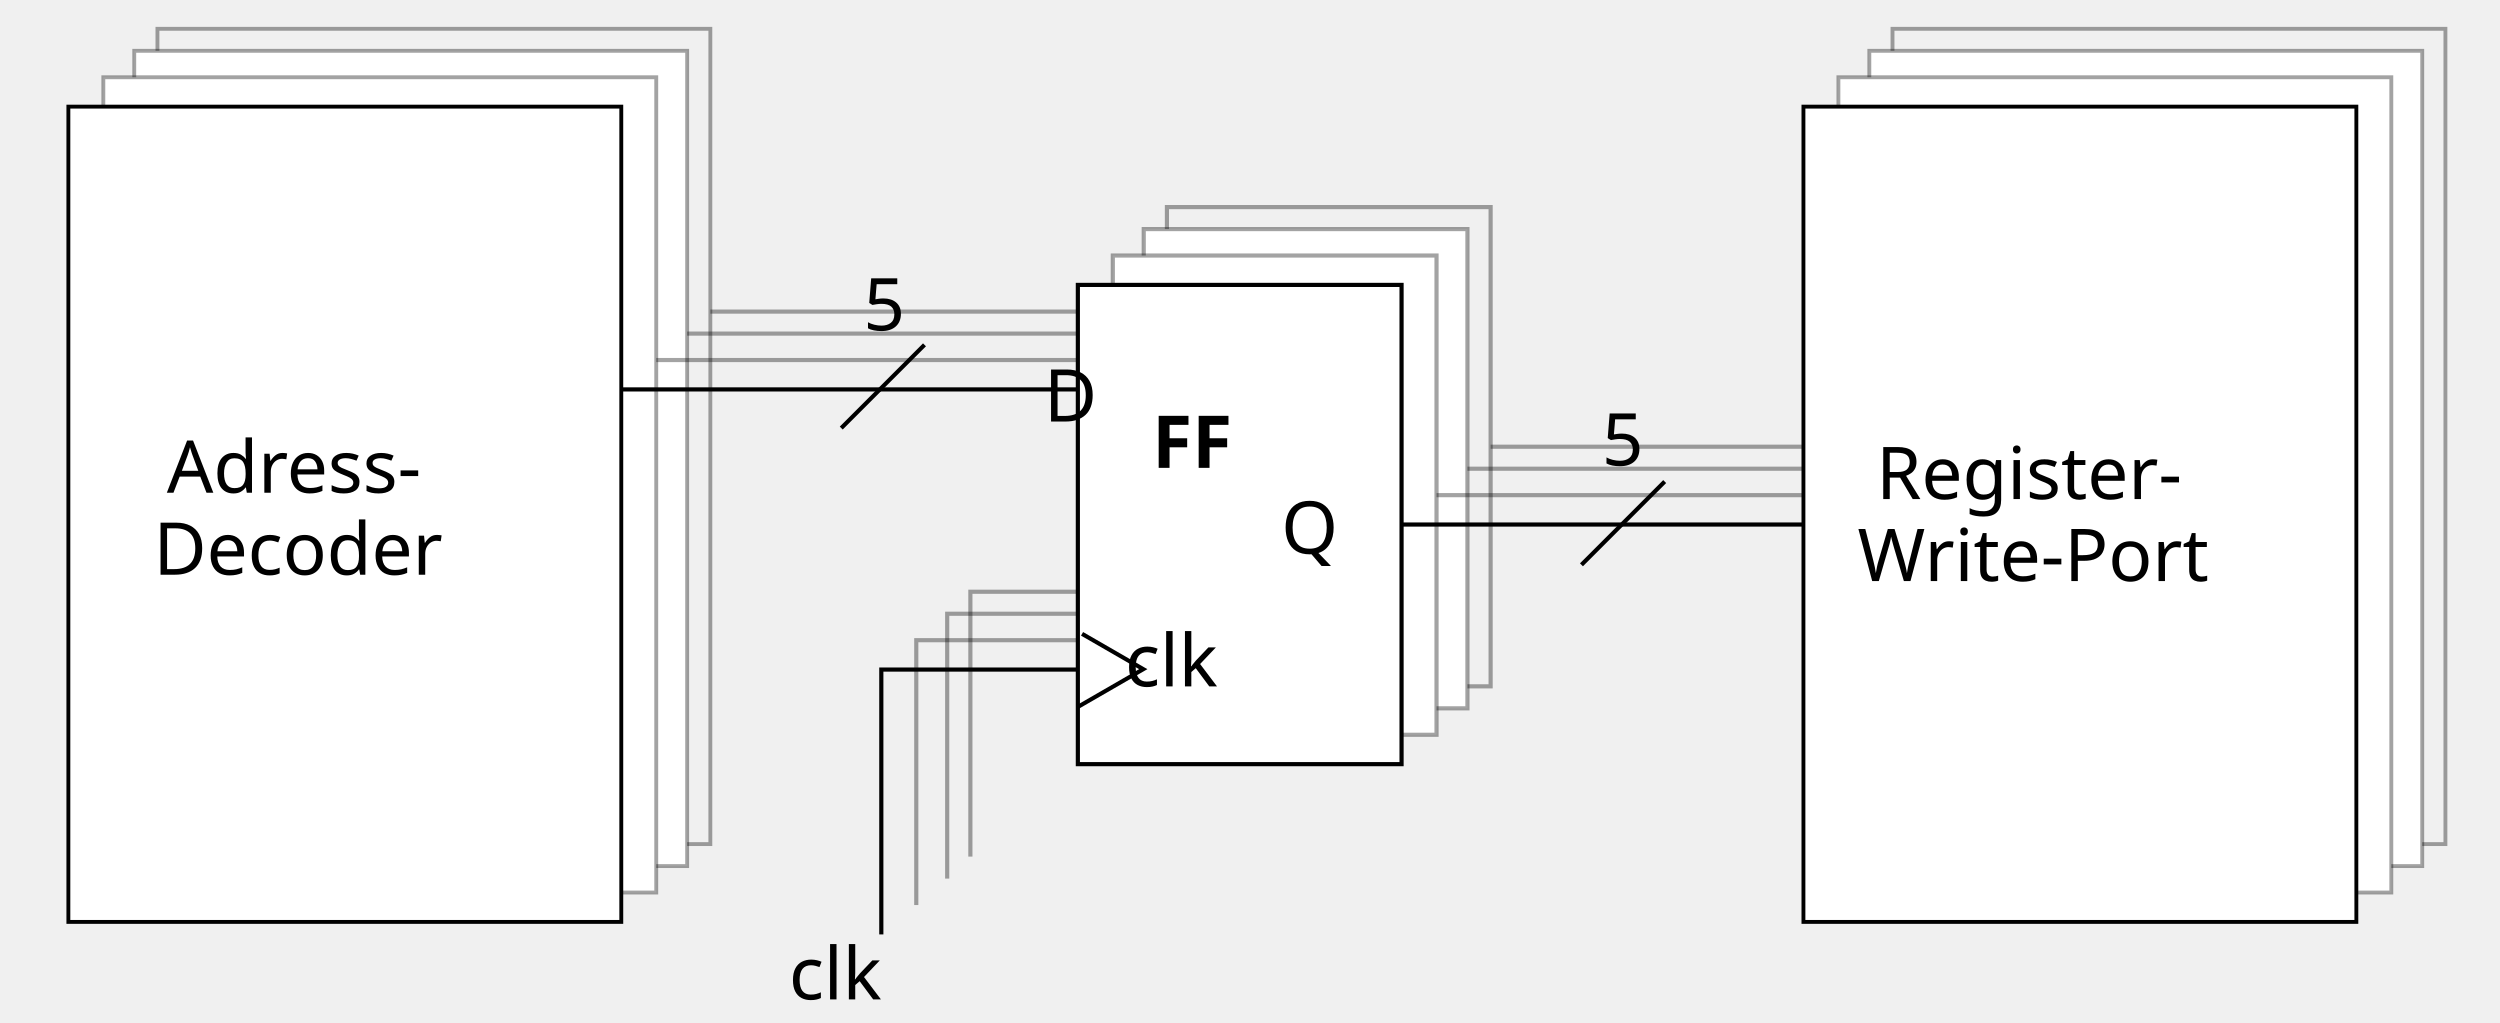
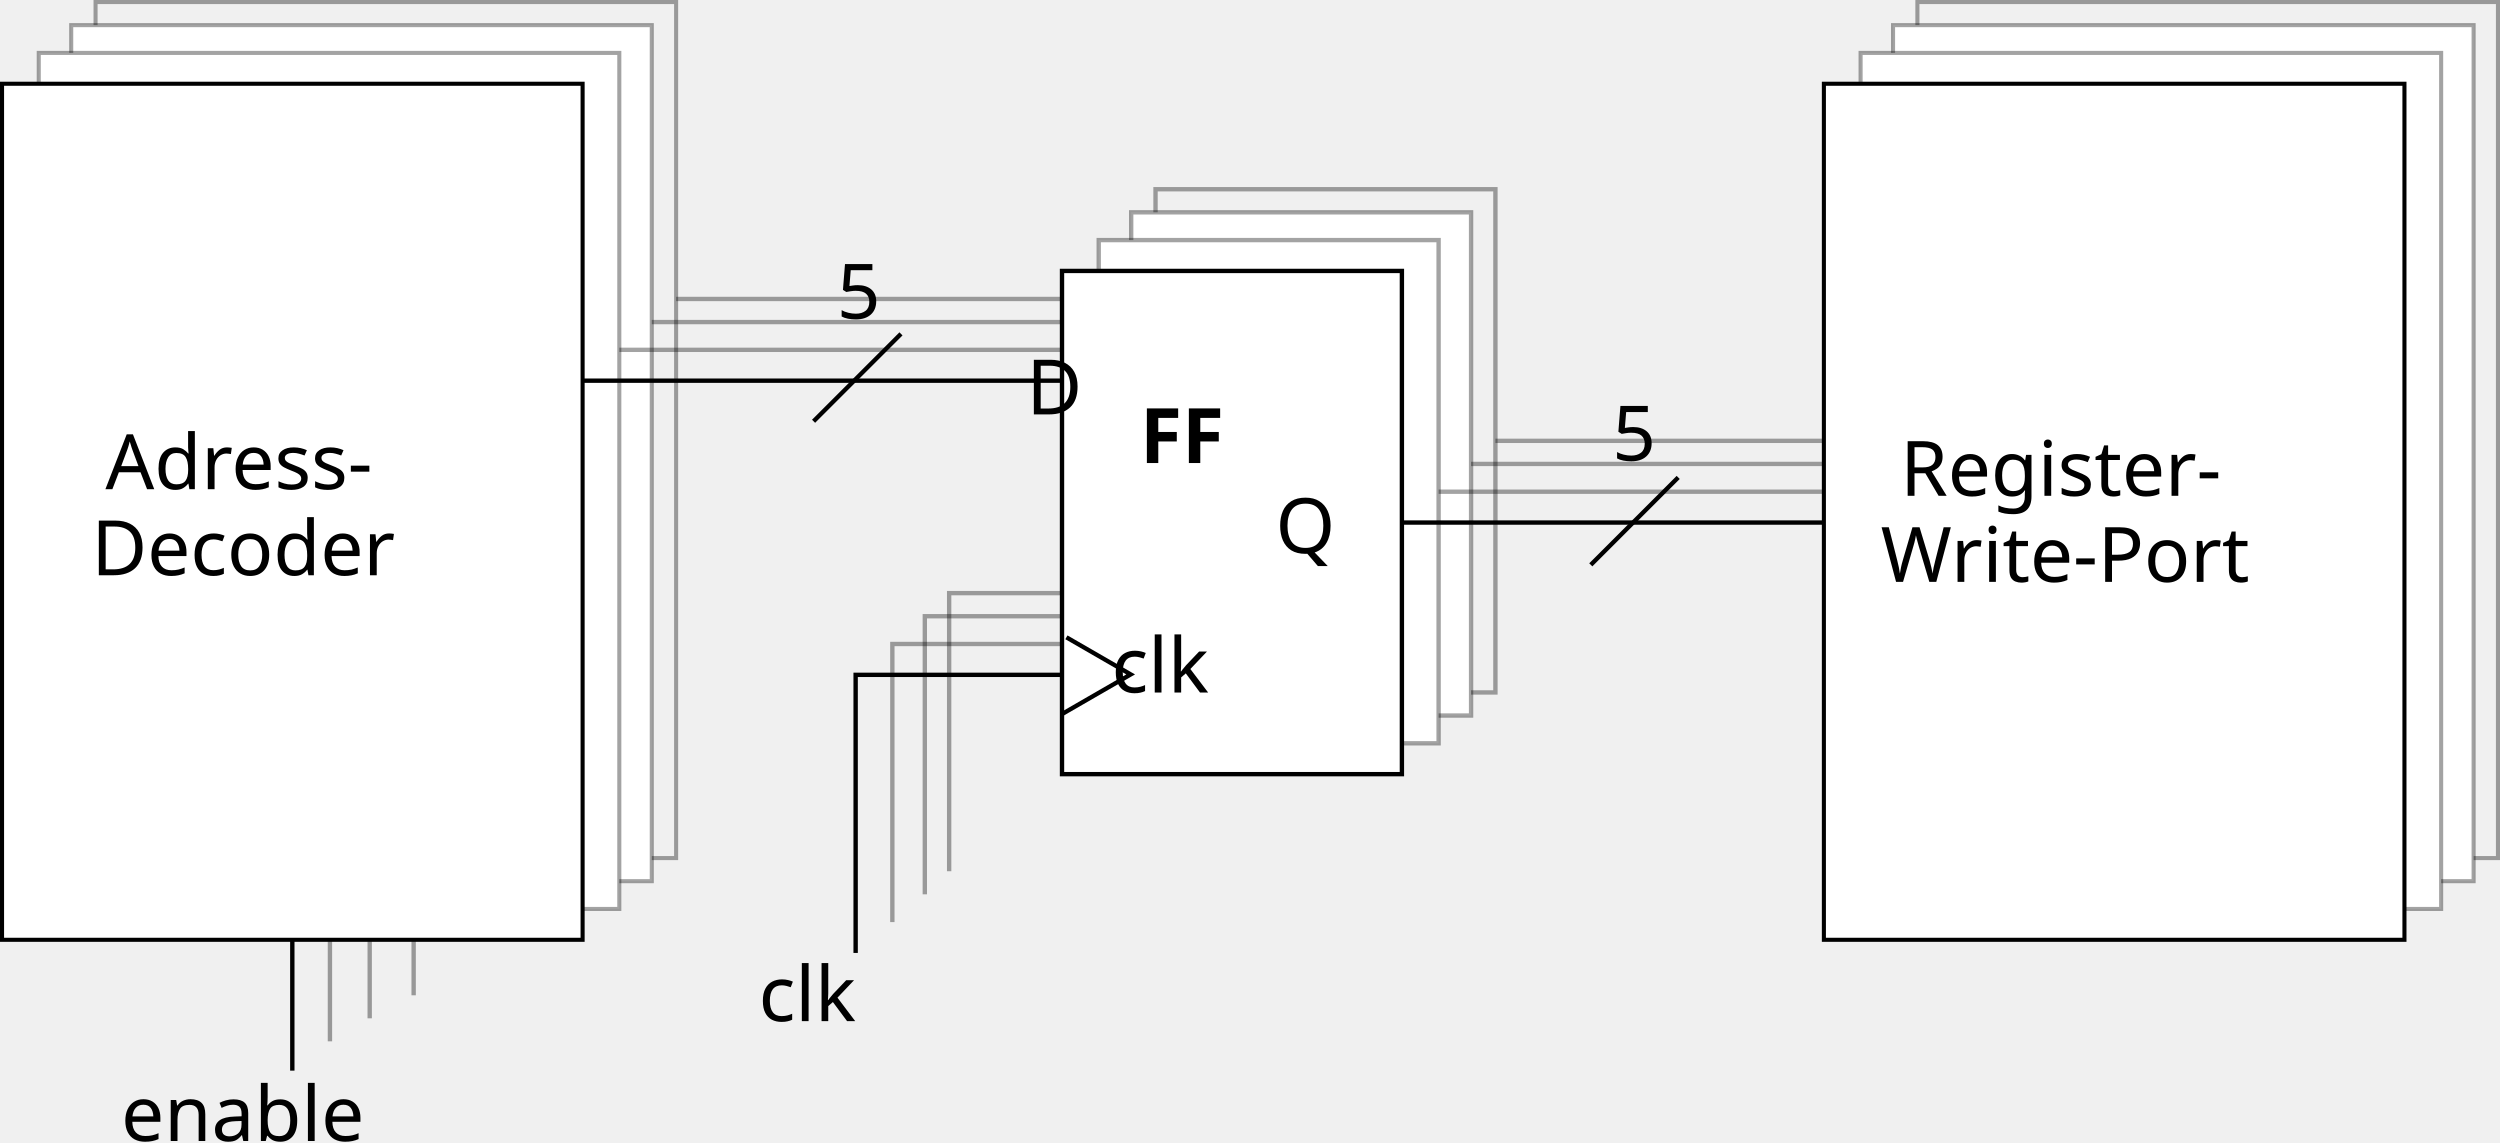
- <svg xmlns="http://www.w3.org/2000/svg" version="1.1" id="svg2" viewBox="0 0 600.714 245.714" height="69.346mm" width="169.535mm">
+ <svg xmlns="http://www.w3.org/2000/svg" version="1.1" id="svg2" viewBox="0 0 572.102 261.353" height="73.76mm" width="161.46mm">
  <defs id="defs4" />
-   <g transform="translate(-81.42857,-190.9336)" id="layer1">
+   <g transform="translate(-97.39134,-197.391)" id="layer1">
    <flowRoot style="font-style:normal;font-weight:normal;font-size:40px;line-height:125%;font-family:sans-serif;text-align:center;letter-spacing:0px;word-spacing:0px;writing-mode:lr-tb;text-anchor:middle;fill:#000000;fill-opacity:1;stroke:none;stroke-width:1px;stroke-linecap:butt;stroke-linejoin:miter;stroke-opacity:1" id="flowRoot4160" xml:space="preserve">
      <flowRegion id="flowRegion4162">
        <rect y="143.791" x="-1154.286" height="208.571" width="714.286" id="rect4164" />
      </flowRegion>
      <flowPara id="flowPara4166" />
    </flowRoot>
  </g>
-   <g id="layer3">
+   <g id="layer3" transform="translate(-15.96277,-6.457415)">
    <path transform="translate(-81.42857,-190.9336)" id="path4300-9-6" d="m 362.115,265.806 -110,0" style="fill:none;fill-rule:evenodd;stroke:#000000;stroke-width:1px;stroke-linecap:butt;stroke-linejoin:miter;stroke-opacity:0.363" />
    <rect transform="translate(-81.42857,-190.9336)" y="197.857" x="536.17" height="195.898" width="132.857" id="rect4168-7-2-4" style="fill:none;fill-opacity:1;stroke:#000000;stroke-width:0.932;stroke-miterlimit:4;stroke-dasharray:none;stroke-dashoffset:0;stroke-opacity:0.363" />
    <rect transform="translate(-81.42857,-190.9336)" y="203.143" x="530.599" height="195.898" width="132.857" id="rect4168-7-2-3" style="fill:#ffffff;fill-opacity:1;stroke:#000000;stroke-width:0.932;stroke-miterlimit:4;stroke-dasharray:none;stroke-dashoffset:0;stroke-opacity:0.363" />
    <rect transform="translate(-81.42857,-190.9336)" y="240.693" x="361.822" height="115.157" width="77.782" id="rect4185-9-7" style="fill:none;fill-opacity:1;stroke:#000000;stroke-width:1;stroke-miterlimit:4;stroke-dasharray:none;stroke-dashoffset:0;stroke-opacity:0.363" />
    <path transform="translate(-81.42857,-190.9336)" id="path4187-0-6" d="m 362.832,324.536 14.703,8.489 -15.764,9.101" style="fill:none;fill-rule:evenodd;stroke:#000000;stroke-width:1px;stroke-linecap:butt;stroke-linejoin:miter;stroke-opacity:0.363" />
    <path transform="translate(-81.42857,-190.9336)" id="path4205-9-8" d="m 439.604,298.272 96.566,0" style="fill:none;fill-rule:evenodd;stroke:#000000;stroke-width:1px;stroke-linecap:butt;stroke-linejoin:miter;stroke-opacity:0.363" />
    <path transform="translate(-81.42857,-190.9336)" id="path4225-5-9" d="m 361.822,333.122 -47.225,0 0,63.64" style="fill:none;fill-rule:evenodd;stroke:#000000;stroke-width:1px;stroke-linecap:butt;stroke-linejoin:miter;stroke-opacity:0.363" />
    <rect transform="translate(-81.42857,-190.9336)" y="197.857" x="119.258" height="195.898" width="132.857" id="rect4168-7-1-6-0" style="fill:none;fill-opacity:1;stroke:#000000;stroke-width:0.932;stroke-miterlimit:4;stroke-dasharray:none;stroke-dashoffset:0;stroke-opacity:0.363" />
    <rect transform="translate(-81.42857,-190.9336)" y="245.979" x="356.251" height="115.157" width="77.782" id="rect4185-9-8" style="fill:#ffffff;fill-opacity:1;stroke:#000000;stroke-width:1;stroke-miterlimit:4;stroke-dasharray:none;stroke-dashoffset:0;stroke-opacity:0.363" />
    <path transform="translate(-81.42857,-190.9336)" id="path4187-0-3" d="m 357.261,329.822 14.703,8.489 -15.764,9.101" style="fill:none;fill-rule:evenodd;stroke:#000000;stroke-width:1px;stroke-linecap:butt;stroke-linejoin:miter;stroke-opacity:0.363" />
    <path transform="translate(-81.42857,-190.9336)" id="path4205-9-3" d="m 434.033,303.558 96.566,0" style="fill:none;fill-rule:evenodd;stroke:#000000;stroke-width:1px;stroke-linecap:butt;stroke-linejoin:miter;stroke-opacity:0.363" />
-     <path transform="translate(-81.42857,-190.9336)" id="path4225-5-3" d="m 356.251,338.408 -47.225,0 0,63.64" style="fill:none;fill-rule:evenodd;stroke:#000000;stroke-width:1px;stroke-linecap:butt;stroke-linejoin:miter;stroke-opacity:0.363" />
+     <path id="path4225-5-3" d="m 356.251,338.408 -47.225,0 0,63.64" style="fill:none;fill-rule:evenodd;stroke:#000000;stroke-width:1px;stroke-linecap:butt;stroke-linejoin:miter;stroke-opacity:0.363" transform="translate(-81.42857,-190.9336)" />
+     <path style="fill:none;fill-rule:evenodd;stroke:#000000;stroke-width:1px;stroke-linecap:butt;stroke-linejoin:miter;stroke-opacity:0.365" d="m 110.622,202.821 0,31.4" id="path4220" />
    <rect transform="translate(-81.42857,-190.9336)" y="203.143" x="113.687" height="195.898" width="132.857" id="rect4168-7-1-6-8" style="fill:#ffffff;fill-opacity:1;stroke:#000000;stroke-width:0.932;stroke-miterlimit:4;stroke-dasharray:none;stroke-dashoffset:0;stroke-opacity:0.363" />
    <path transform="translate(-81.42857,-190.9336)" id="path4300-9-0" d="m 356.544,271.092 -110,0" style="fill:none;fill-rule:evenodd;stroke:#000000;stroke-width:1px;stroke-linecap:butt;stroke-linejoin:miter;stroke-opacity:0.363" />
    <rect transform="translate(-81.42857,-190.9336)" y="209.497" x="523.17" height="195.898" width="132.857" id="rect4168-7-2" style="fill:#ffffff;fill-opacity:1;stroke:#000000;stroke-width:0.932;stroke-miterlimit:4;stroke-dasharray:none;stroke-dashoffset:0;stroke-opacity:0.363" />
    <rect transform="translate(-81.42857,-190.9336)" y="252.333" x="348.822" height="115.157" width="77.782" id="rect4185-9" style="fill:#ffffff;fill-opacity:1;stroke:#000000;stroke-width:1;stroke-miterlimit:4;stroke-dasharray:none;stroke-dashoffset:0;stroke-opacity:0.363" />
    <path transform="translate(-81.42857,-190.9336)" id="path4187-0" d="m 349.832,336.176 14.703,8.489 -15.764,9.101" style="fill:none;fill-rule:evenodd;stroke:#000000;stroke-width:1px;stroke-linecap:butt;stroke-linejoin:miter;stroke-opacity:0.363" />
    <path transform="translate(-81.42857,-190.9336)" id="path4205-9" d="m 426.604,309.912 96.566,0" style="fill:none;fill-rule:evenodd;stroke:#000000;stroke-width:1px;stroke-linecap:butt;stroke-linejoin:miter;stroke-opacity:0.363" />
    <path transform="translate(-81.42857,-190.9336)" id="path4225-5" d="m 348.822,344.762 -47.225,0 0,63.64" style="fill:none;fill-rule:evenodd;stroke:#000000;stroke-width:1px;stroke-linecap:butt;stroke-linejoin:miter;stroke-opacity:0.363" />
+     <path style="fill:none;fill-rule:evenodd;stroke:#000000;stroke-width:1px;stroke-linecap:butt;stroke-linejoin:miter;stroke-opacity:0.365" d="m 100.565,208.84 0,30.649" id="path4218" />
    <rect transform="translate(-81.42857,-190.9336)" y="209.497" x="106.258" height="195.898" width="132.857" id="rect4168-7-1-6" style="fill:#ffffff;fill-opacity:1;stroke:#000000;stroke-width:0.932;stroke-miterlimit:4;stroke-dasharray:none;stroke-dashoffset:0;stroke-opacity:0.363" />
    <path transform="translate(-81.42857,-190.9336)" id="path4300-9" d="m 349.115,277.446 -110,0" style="fill:none;fill-rule:evenodd;stroke:#000000;stroke-width:1px;stroke-linecap:butt;stroke-linejoin:miter;stroke-opacity:0.363" />
    <rect transform="translate(-81.42857,-190.9336)" y="216.556" x="514.77" height="195.898" width="132.857" id="rect4168-7" style="fill:#ffffff;fill-opacity:1;stroke:#000000;stroke-width:0.932;stroke-miterlimit:4;stroke-dasharray:none;stroke-dashoffset:0;stroke-opacity:1" />
    <rect transform="translate(-81.42857,-190.9336)" y="259.392" x="340.421" height="115.157" width="77.782" id="rect4185" style="fill:#ffffff;fill-opacity:1;stroke:#000000;stroke-width:1;stroke-miterlimit:4;stroke-dasharray:none;stroke-dashoffset:0;stroke-opacity:1" />
    <path transform="translate(-81.42857,-190.9336)" id="path4187" d="m 341.432,343.235 14.703,8.489 -15.764,9.101" style="fill:none;fill-rule:evenodd;stroke:#000000;stroke-width:1px;stroke-linecap:butt;stroke-linejoin:miter;stroke-opacity:1" />
    <path transform="translate(-81.42857,-190.9336)" id="path4205" d="m 418.203,316.971 96.566,0" style="fill:none;fill-rule:evenodd;stroke:#000000;stroke-width:1px;stroke-linecap:butt;stroke-linejoin:miter;stroke-opacity:1" />
    <path transform="translate(-81.42857,-190.9336)" id="path4225" d="m 340.421,351.821 -47.225,0 0,63.64" style="fill:none;fill-rule:evenodd;stroke:#000000;stroke-width:1px;stroke-linecap:butt;stroke-linejoin:miter;stroke-opacity:1" />
+     <path style="fill:none;fill-rule:evenodd;stroke:#000000;stroke-width:1px;stroke-linecap:butt;stroke-linejoin:miter;stroke-opacity:0.365" d="m 91.467,215.545 0,29.212" id="path4216" />
    <rect transform="translate(-81.42857,-190.9336)" y="216.556" x="97.857" height="195.898" width="132.857" id="rect4168-7-1" style="fill:#ffffff;fill-opacity:1;stroke:#000000;stroke-width:0.932;stroke-miterlimit:4;stroke-dasharray:none;stroke-dashoffset:0;stroke-opacity:1" />
    <path transform="translate(-81.42857,-190.9336)" id="path4300" d="m 340.714,284.505 -110,0" style="fill:none;fill-rule:evenodd;stroke:#000000;stroke-width:1px;stroke-linecap:butt;stroke-linejoin:miter;stroke-opacity:1" />
    <path transform="translate(-81.42857,-190.9336)" id="path4302" d="m 283.571,293.791 20,-20" style="fill:none;fill-rule:evenodd;stroke:#000000;stroke-width:1px;stroke-linecap:butt;stroke-linejoin:miter;stroke-opacity:1" />
    <path transform="translate(-81.42857,-190.9336)" id="path4302-2" d="m 461.429,326.648 20,-20" style="fill:none;fill-rule:evenodd;stroke:#000000;stroke-width:1px;stroke-linecap:butt;stroke-linejoin:miter;stroke-opacity:1" />
    <text transform="translate(-81.42857,-190.9336)" id="text4356" y="302.791" x="482.714" style="font-style:normal;font-weight:normal;font-size:17.5px;line-height:125%;font-family:sans-serif;text-align:center;letter-spacing:0px;word-spacing:0px;writing-mode:lr-tb;text-anchor:middle;fill:#000000;fill-opacity:1;stroke:none;stroke-width:1px;stroke-linecap:butt;stroke-linejoin:miter;stroke-opacity:1" xml:space="preserve">
      <tspan y="302.791" x="482.714" id="tspan4358">5</tspan>
    </text>
    <text transform="translate(-81.42857,-190.9336)" id="text4189" y="292.222" x="350.038" style="font-style:normal;font-weight:normal;font-size:17.5px;line-height:125%;font-family:sans-serif;text-align:center;letter-spacing:0px;word-spacing:0px;writing-mode:lr-tb;text-anchor:middle;fill:#000000;fill-opacity:1;stroke:none;stroke-width:1px;stroke-linecap:butt;stroke-linejoin:miter;stroke-opacity:1" xml:space="preserve">
      <tspan y="292.222" x="350.038" id="tspan4191">D</tspan>
    </text>
    <text transform="translate(-81.42857,-190.9336)" id="text4193" y="323.961" x="407.495" style="font-style:normal;font-weight:normal;font-size:17.5px;line-height:125%;font-family:sans-serif;text-align:center;letter-spacing:0px;word-spacing:0px;writing-mode:lr-tb;text-anchor:middle;fill:#000000;fill-opacity:1;stroke:none;stroke-width:1px;stroke-linecap:butt;stroke-linejoin:miter;stroke-opacity:1" xml:space="preserve">
      <tspan y="323.961" x="407.495" id="tspan4195">Q</tspan>
    </text>
    <text transform="translate(-81.42857,-190.9336)" id="text4197" y="355.862" x="374.262" style="font-style:normal;font-weight:normal;font-size:17.5px;line-height:125%;font-family:sans-serif;text-align:center;letter-spacing:0px;word-spacing:0px;writing-mode:lr-tb;text-anchor:middle;fill:#000000;fill-opacity:1;stroke:none;stroke-width:1px;stroke-linecap:butt;stroke-linejoin:miter;stroke-opacity:1" xml:space="preserve">
      <tspan y="355.862" x="374.262" id="tspan4199">clk</tspan>
    </text>
    <text transform="translate(-81.42857,-190.9336)" id="text4201" y="303.35" x="379.248" style="font-style:normal;font-weight:normal;font-size:17.5px;line-height:125%;font-family:sans-serif;text-align:center;letter-spacing:0px;word-spacing:0px;writing-mode:lr-tb;text-anchor:middle;fill:#000000;fill-opacity:1;stroke:none;stroke-width:1px;stroke-linecap:butt;stroke-linejoin:miter;stroke-opacity:1" xml:space="preserve">
      <tspan style="font-style:normal;font-variant:normal;font-weight:bold;font-stretch:normal;font-family:sans-serif;-inkscape-font-specification:'sans-serif Bold'" y="303.35" x="379.248" id="tspan4203">FF</tspan>
    </text>
    <text transform="translate(-81.42857,-190.9336)" id="text4197-0" y="431.076" x="293.506" style="font-style:normal;font-weight:normal;font-size:17.5px;line-height:125%;font-family:sans-serif;text-align:center;letter-spacing:0px;word-spacing:0px;writing-mode:lr-tb;text-anchor:middle;fill:#000000;fill-opacity:1;stroke:none;stroke-width:1px;stroke-linecap:butt;stroke-linejoin:miter;stroke-opacity:1" xml:space="preserve">
      <tspan y="431.076" x="293.506" id="tspan4199-4">clk</tspan>
    </text>
    <text transform="translate(-81.42857,-190.9336)" id="text4193-8" y="310.853" x="580.348" style="font-style:normal;font-weight:normal;font-size:17.5px;line-height:125%;font-family:sans-serif;text-align:center;letter-spacing:0px;word-spacing:0px;writing-mode:lr-tb;text-anchor:middle;fill:#000000;fill-opacity:1;stroke:none;stroke-width:1px;stroke-linecap:butt;stroke-linejoin:miter;stroke-opacity:1" xml:space="preserve">
      <tspan y="310.853" x="580.348" id="tspan4195-0">Register-</tspan>
    </text>
    <text transform="translate(-81.42857,-190.9336)" id="text4245" y="330.55" x="581.339" style="font-style:normal;font-weight:normal;font-size:17.5px;line-height:125%;font-family:sans-serif;text-align:center;letter-spacing:0px;word-spacing:0px;writing-mode:lr-tb;text-anchor:middle;fill:#000000;fill-opacity:1;stroke:none;stroke-width:1px;stroke-linecap:butt;stroke-linejoin:miter;stroke-opacity:1" xml:space="preserve">
      <tspan y="330.55" x="581.339" id="tspan4247">Write-Port</tspan>
    </text>
    <text transform="translate(-81.42857,-190.9336)" id="text4193-8-0" y="309.333" x="163.436" style="font-style:normal;font-weight:normal;font-size:17.5px;line-height:125%;font-family:sans-serif;text-align:center;letter-spacing:0px;word-spacing:0px;writing-mode:lr-tb;text-anchor:middle;fill:#000000;fill-opacity:1;stroke:none;stroke-width:1px;stroke-linecap:butt;stroke-linejoin:miter;stroke-opacity:1" xml:space="preserve">
      <tspan y="309.333" x="163.436" id="tspan4195-0-4">Adress-</tspan>
    </text>
    <text transform="translate(-81.42857,-190.9336)" id="text4245-2" y="329.029" x="164.427" style="font-style:normal;font-weight:normal;font-size:17.5px;line-height:125%;font-family:sans-serif;text-align:center;letter-spacing:0px;word-spacing:0px;writing-mode:lr-tb;text-anchor:middle;fill:#000000;fill-opacity:1;stroke:none;stroke-width:1px;stroke-linecap:butt;stroke-linejoin:miter;stroke-opacity:1" xml:space="preserve">
      <tspan y="329.029" x="164.427" id="tspan4247-2">Decoder</tspan>
    </text>
    <text transform="translate(-81.42857,-190.9336)" id="text4197-05" y="270.315" x="305.266" style="font-style:normal;font-weight:normal;font-size:17.5px;line-height:125%;font-family:sans-serif;text-align:center;letter-spacing:0px;word-spacing:0px;writing-mode:lr-tb;text-anchor:middle;fill:#000000;fill-opacity:1;stroke:none;stroke-width:1px;stroke-linecap:butt;stroke-linejoin:miter;stroke-opacity:1" xml:space="preserve">
      <tspan y="270.315" x="305.266" id="tspan4199-5">5</tspan>
    </text>
+     <path style="fill:none;fill-rule:evenodd;stroke:#000000;stroke-width:1px;stroke-linecap:butt;stroke-linejoin:miter;stroke-opacity:1" d="m 82.857,221.521 0,29.94" id="path4193" />
+     <text id="text4197-0-9" y="267.563" x="82.877" style="font-style:normal;font-weight:normal;font-size:17.5px;line-height:125%;font-family:sans-serif;text-align:center;letter-spacing:0px;word-spacing:0px;writing-mode:lr-tb;text-anchor:middle;fill:#000000;fill-opacity:1;stroke:none;stroke-width:1px;stroke-linecap:butt;stroke-linejoin:miter;stroke-opacity:1" xml:space="preserve">
+       <tspan y="267.563" x="82.877" id="tspan4199-4-0">enable</tspan>
+     </text>
  </g>
-   <g id="layer4" style="display:none">
+   <g id="layer4" style="display:none" transform="translate(-15.96277,-6.457415)">
    <g transform="translate(-81.42857,-190.9336)" id="layer2">
      <rect y="190.934" x="81.429" height="245.714" width="600.714" id="rect4571" style="fill:#ffffff;fill-opacity:1;stroke:none;stroke-width:1;stroke-miterlimit:4;stroke-dasharray:none;stroke-dashoffset:0;stroke-opacity:0.363" />
    </g>
  </g>
</svg>
